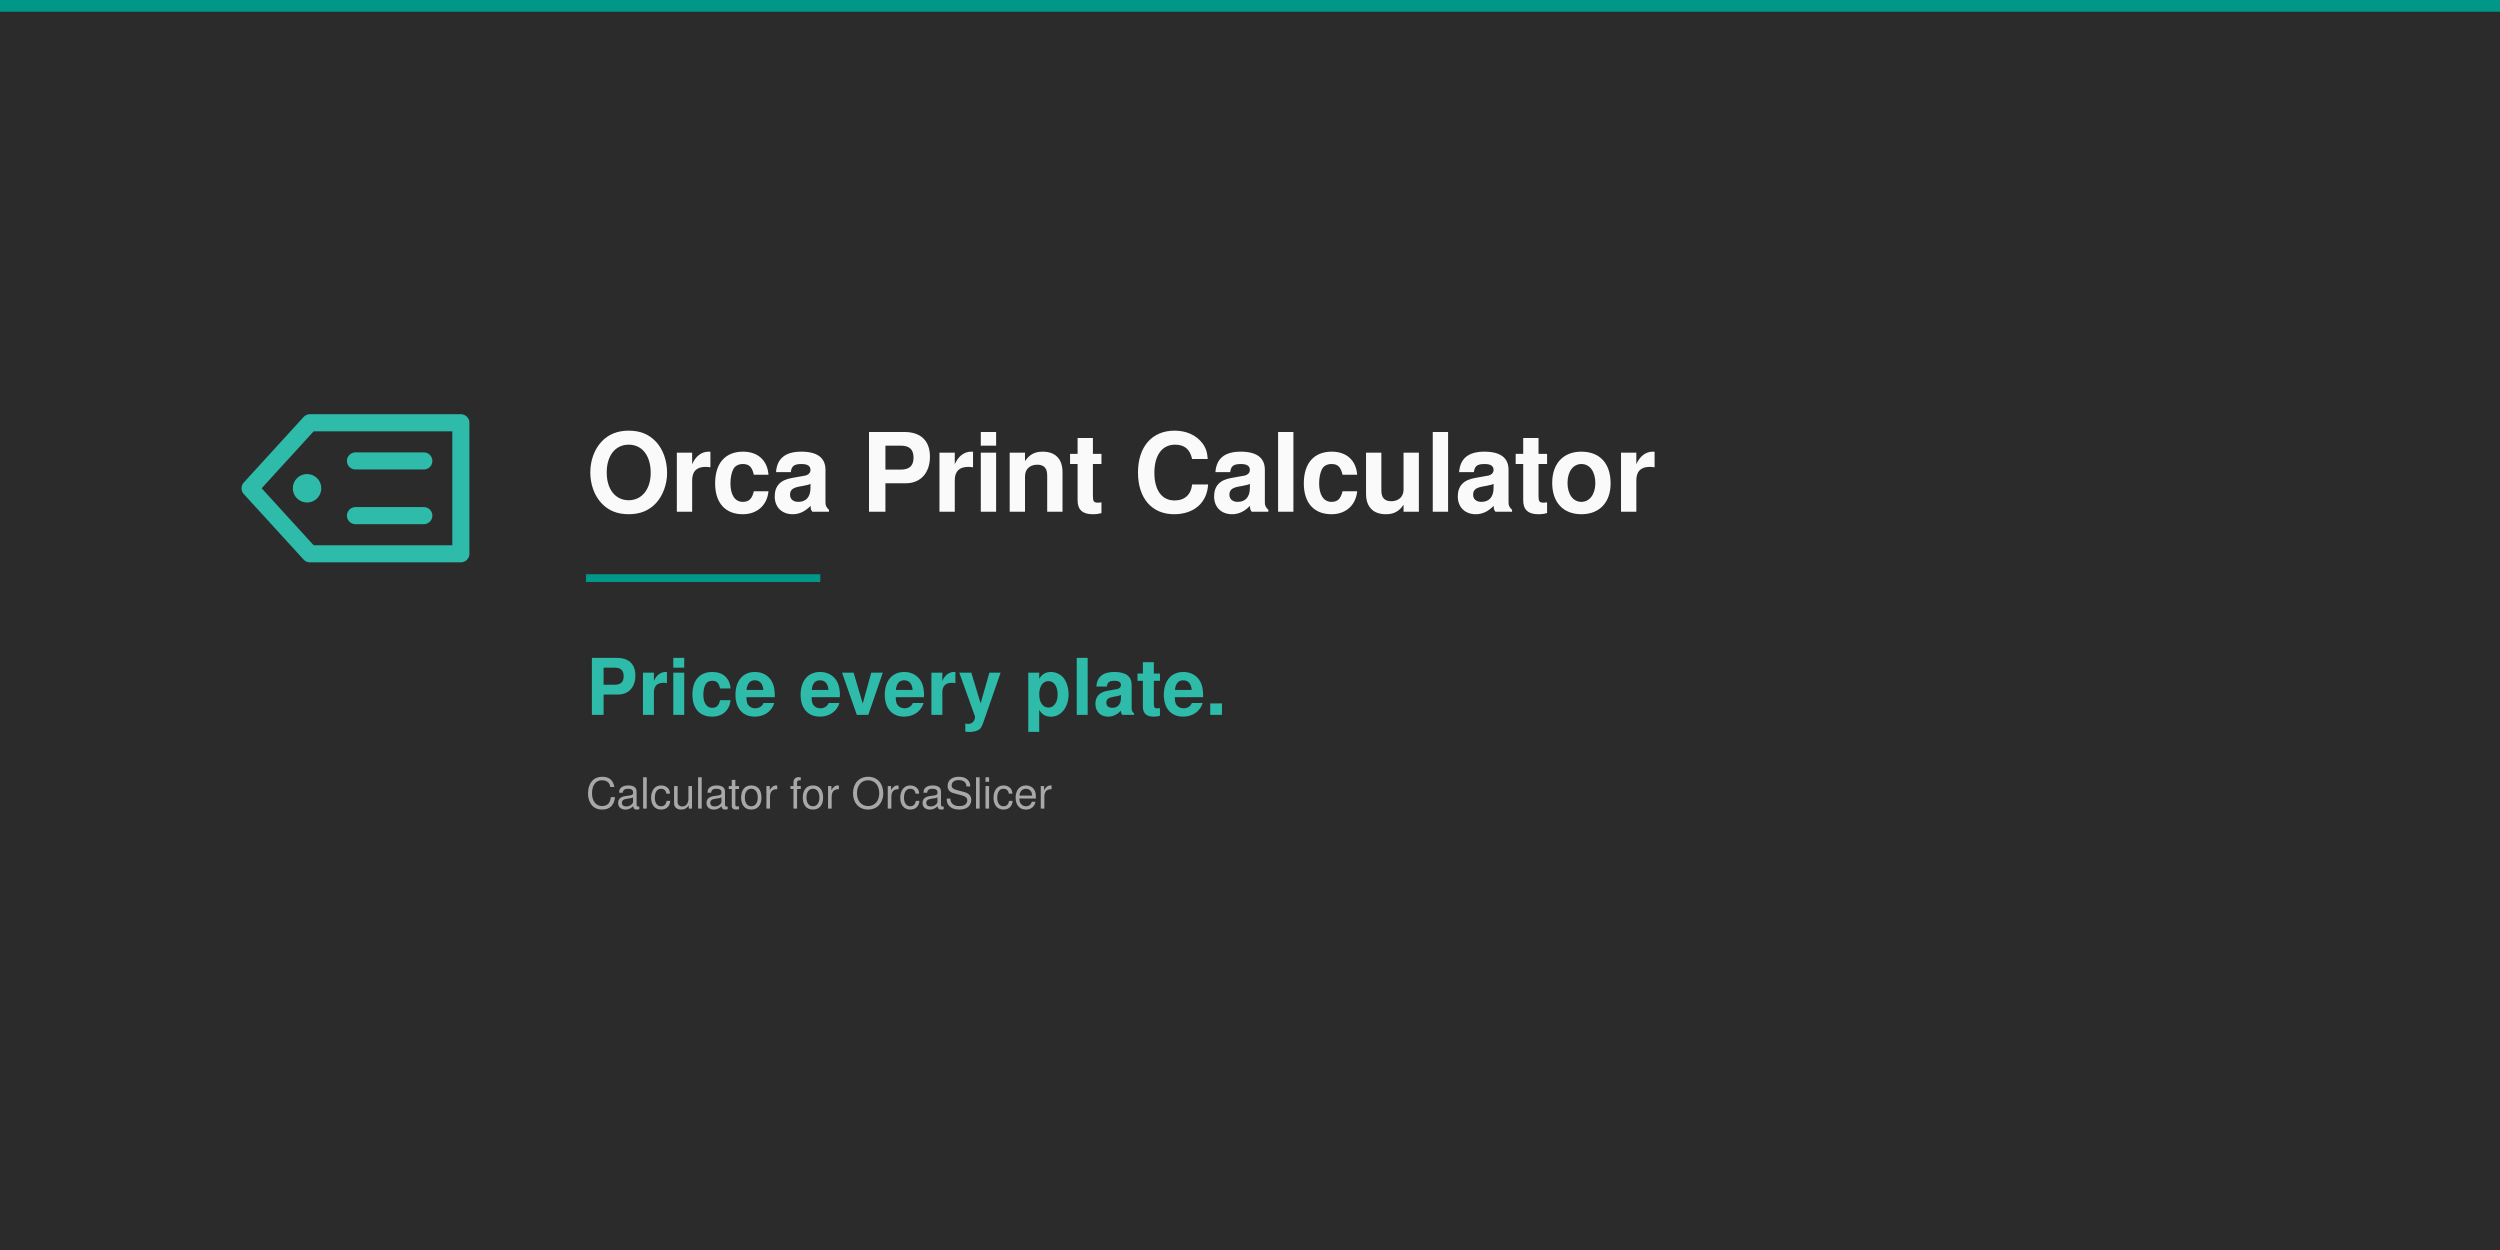
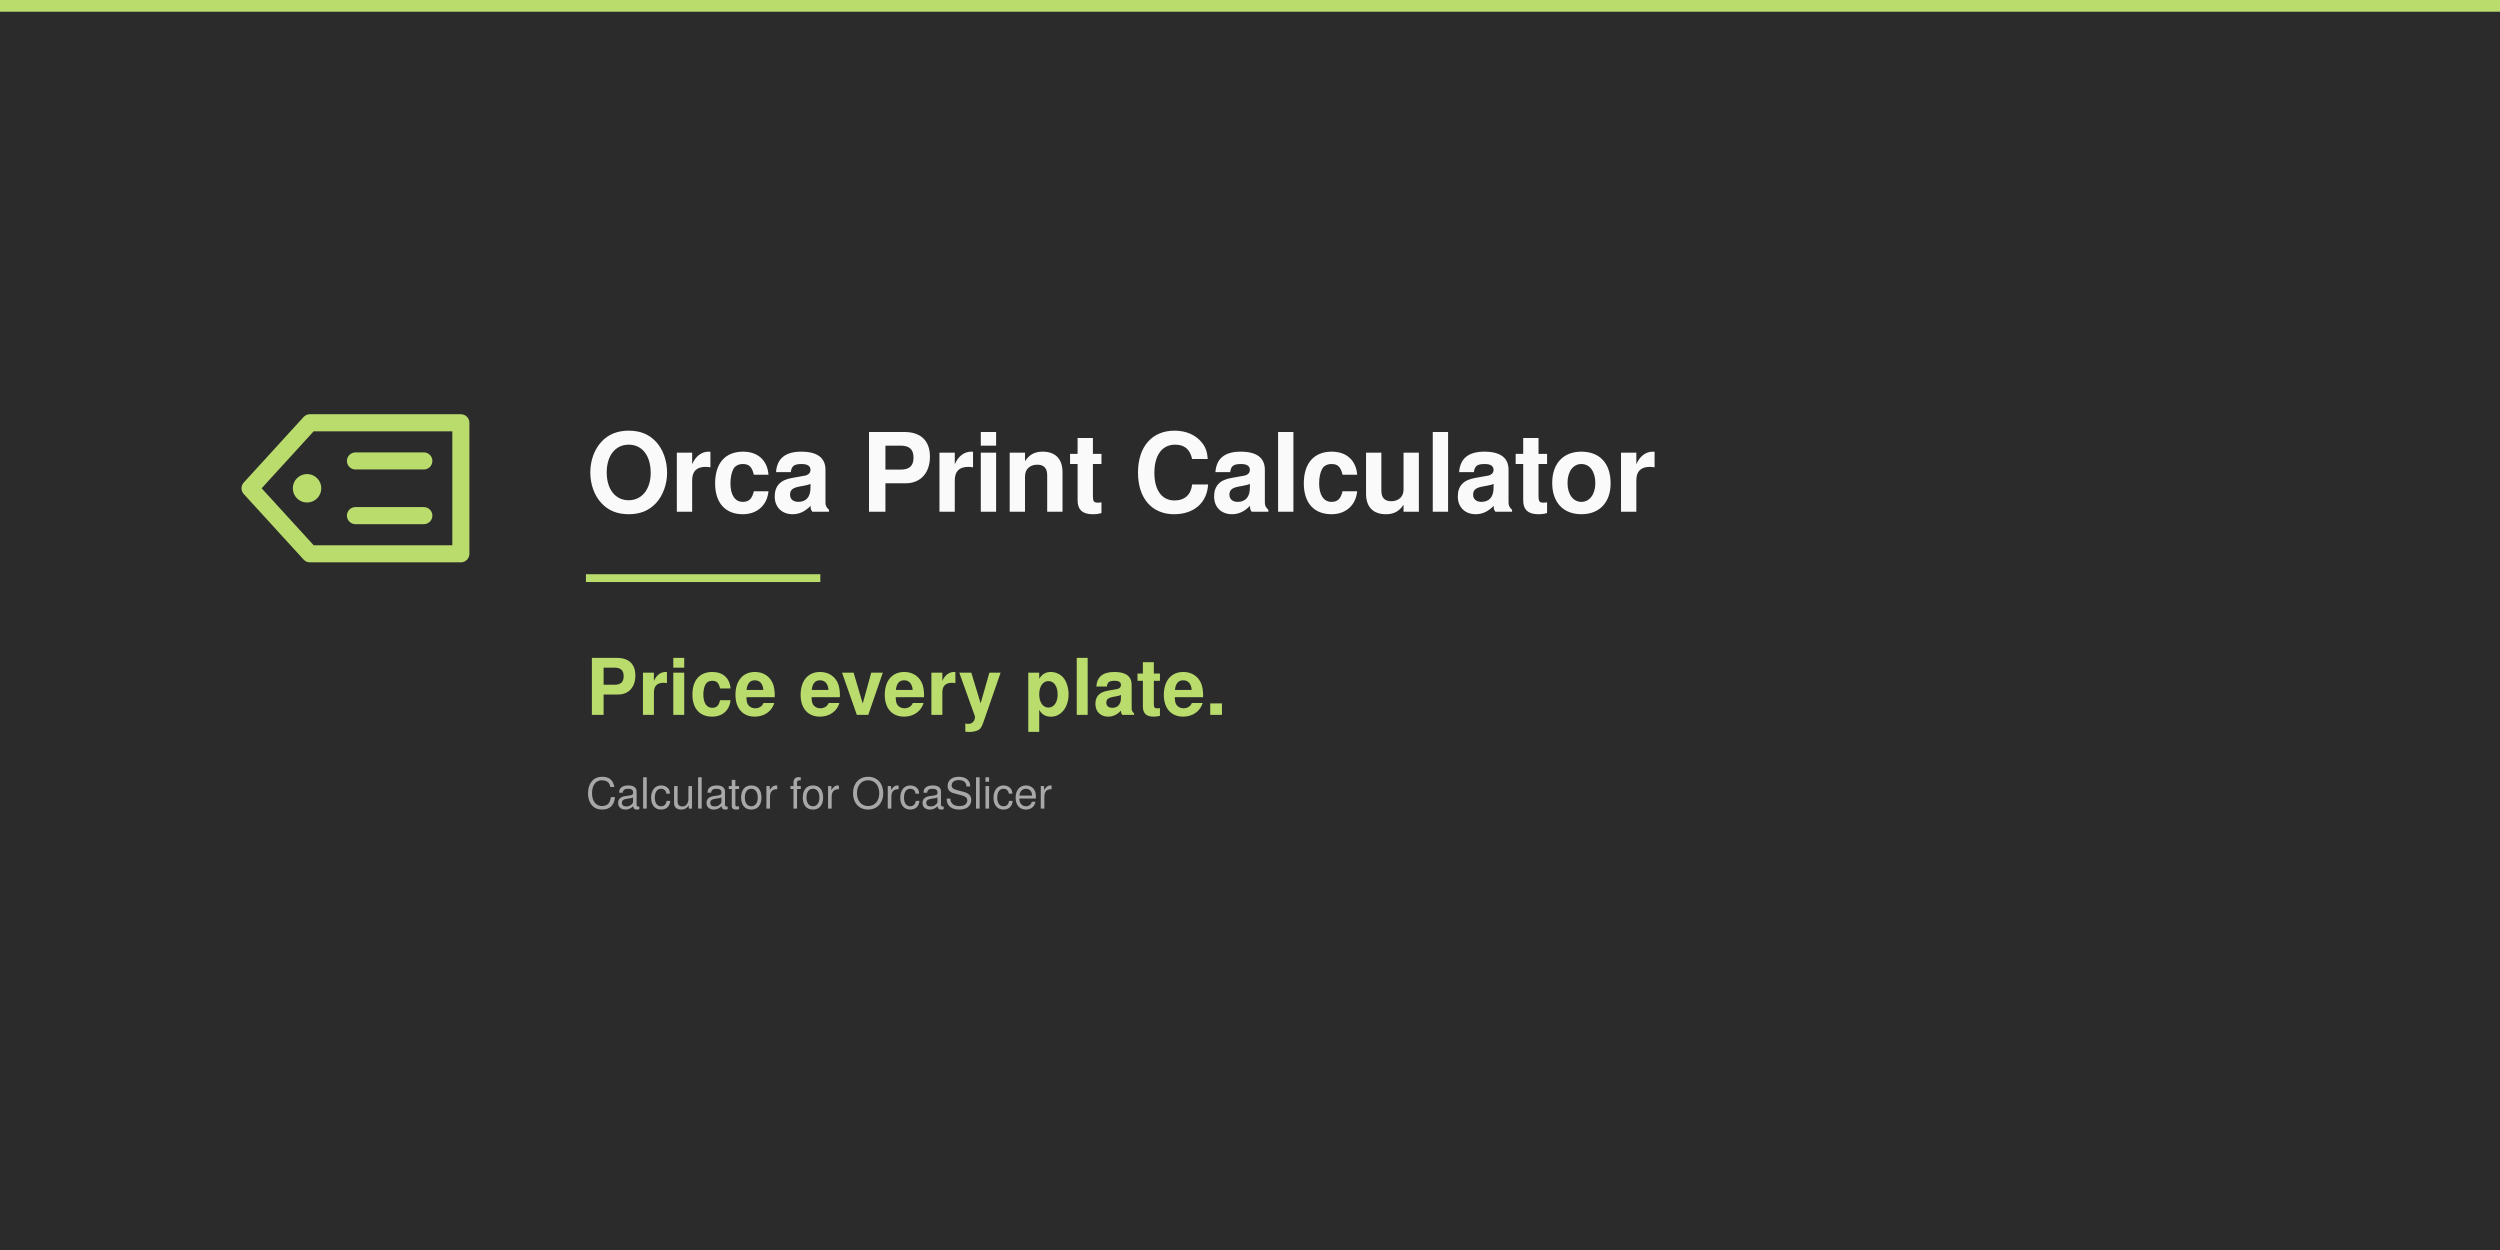
<svg xmlns="http://www.w3.org/2000/svg" width="1280" height="640" viewBox="0 0 1280 640">
  <rect x="0" y="0" width="1280" height="640" rx="0" fill="#2B2B2B" />
-   <path d="M0 0H1280V6H0z" fill="#009688" />
+   <path d="M0 0H1280V6H0z" fill="#B9DC6C" />
  <g transform="translate(112 180) scale(5.833333)">
-     <path d="M2.75 12L8 6.25H21.25V17.75H8Z" fill="none" stroke="#2EBBAA" stroke-width="1.5" stroke-linecap="round" stroke-linejoin="round" />
-     <circle cx="7.75" cy="12" r="1.25" fill="#2EBBAA" />
-     <path d="M12 9.6H18M12 14.4H18" fill="none" stroke="#2EBBAA" stroke-width="1.5" stroke-linecap="round" />
+     <path d="M2.75 12L8 6.25H21.25V17.75H8Z" fill="none" stroke="#B9DC6C" stroke-width="1.5" stroke-linecap="round" stroke-linejoin="round" />
+     <circle cx="7.75" cy="12" r="1.25" fill="#B9DC6C" />
+     <path d="M12 9.6H18M12 14.4H18" fill="none" stroke="#B9DC6C" stroke-width="1.5" stroke-linecap="round" />
  </g>
  <text x="300" y="262" font-size="56" font-weight="700" fill="#FAFAFA" text-anchor="start" font-family="'Avenir Next','Helvetica Neue',Helvetica,Arial,sans-serif" letter-spacing="-0.01em">Orca Print Calculator</text>
-   <path d="M300 296H420" stroke="#009688" stroke-width="4" />
-   <text x="300" y="366" font-size="40" font-weight="600" fill="#2EBBAA" text-anchor="start" font-family="'Avenir Next','Helvetica Neue',Helvetica,Arial,sans-serif">Price every plate.</text>
+   <path d="M300 296H420" stroke="#B9DC6C" stroke-width="4" />
+   <text x="300" y="366" font-size="40" font-weight="600" fill="#B9DC6C" text-anchor="start" font-family="'Avenir Next','Helvetica Neue',Helvetica,Arial,sans-serif">Price every plate.</text>
  <text x="300" y="414" font-size="22" font-weight="500" fill="#A8A8A8" text-anchor="start" font-family="'Avenir Next','Helvetica Neue',Helvetica,Arial,sans-serif">Calculator for OrcaSlicer</text>
</svg>
